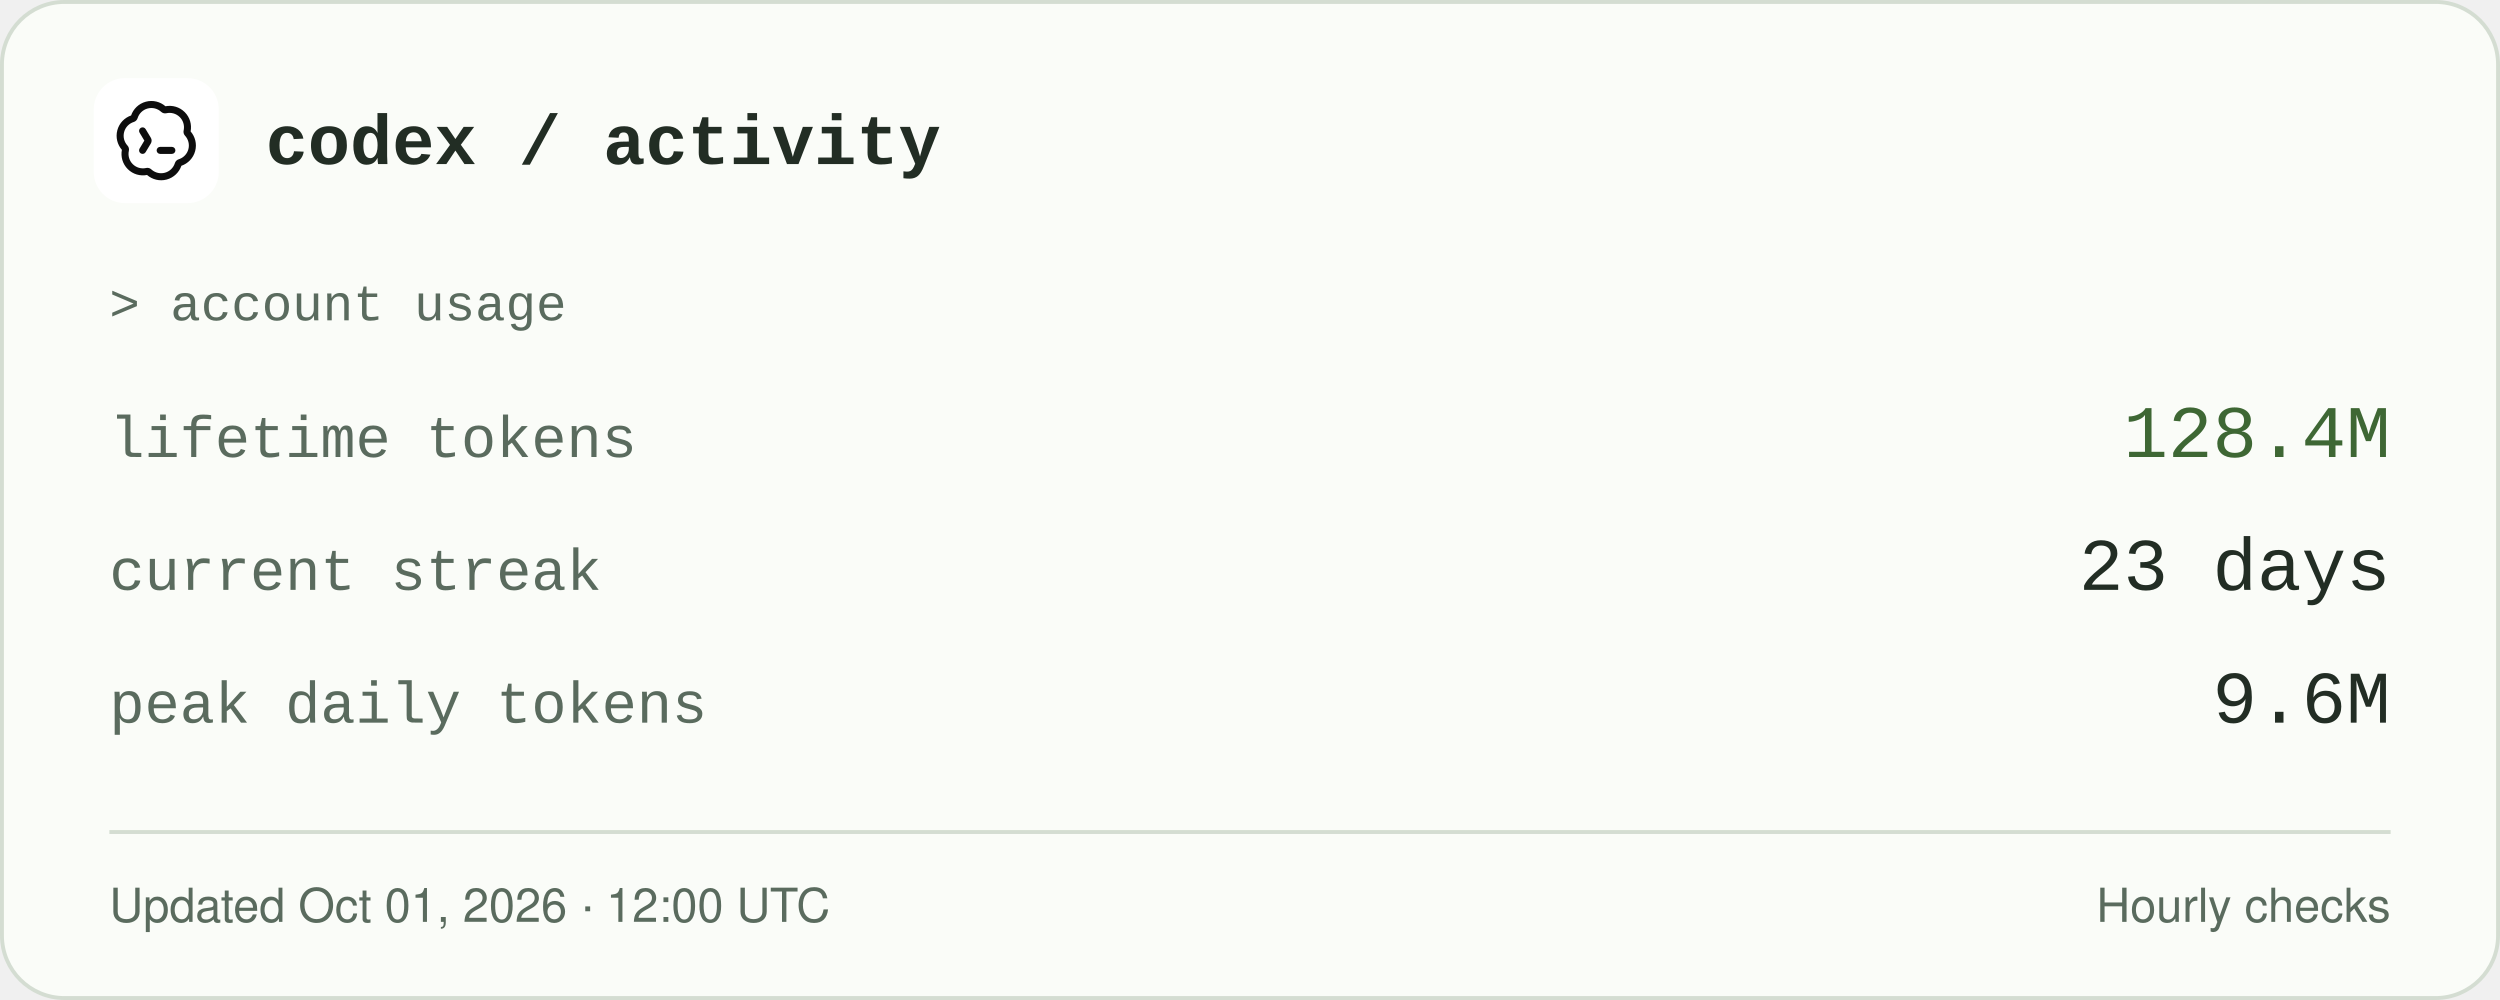
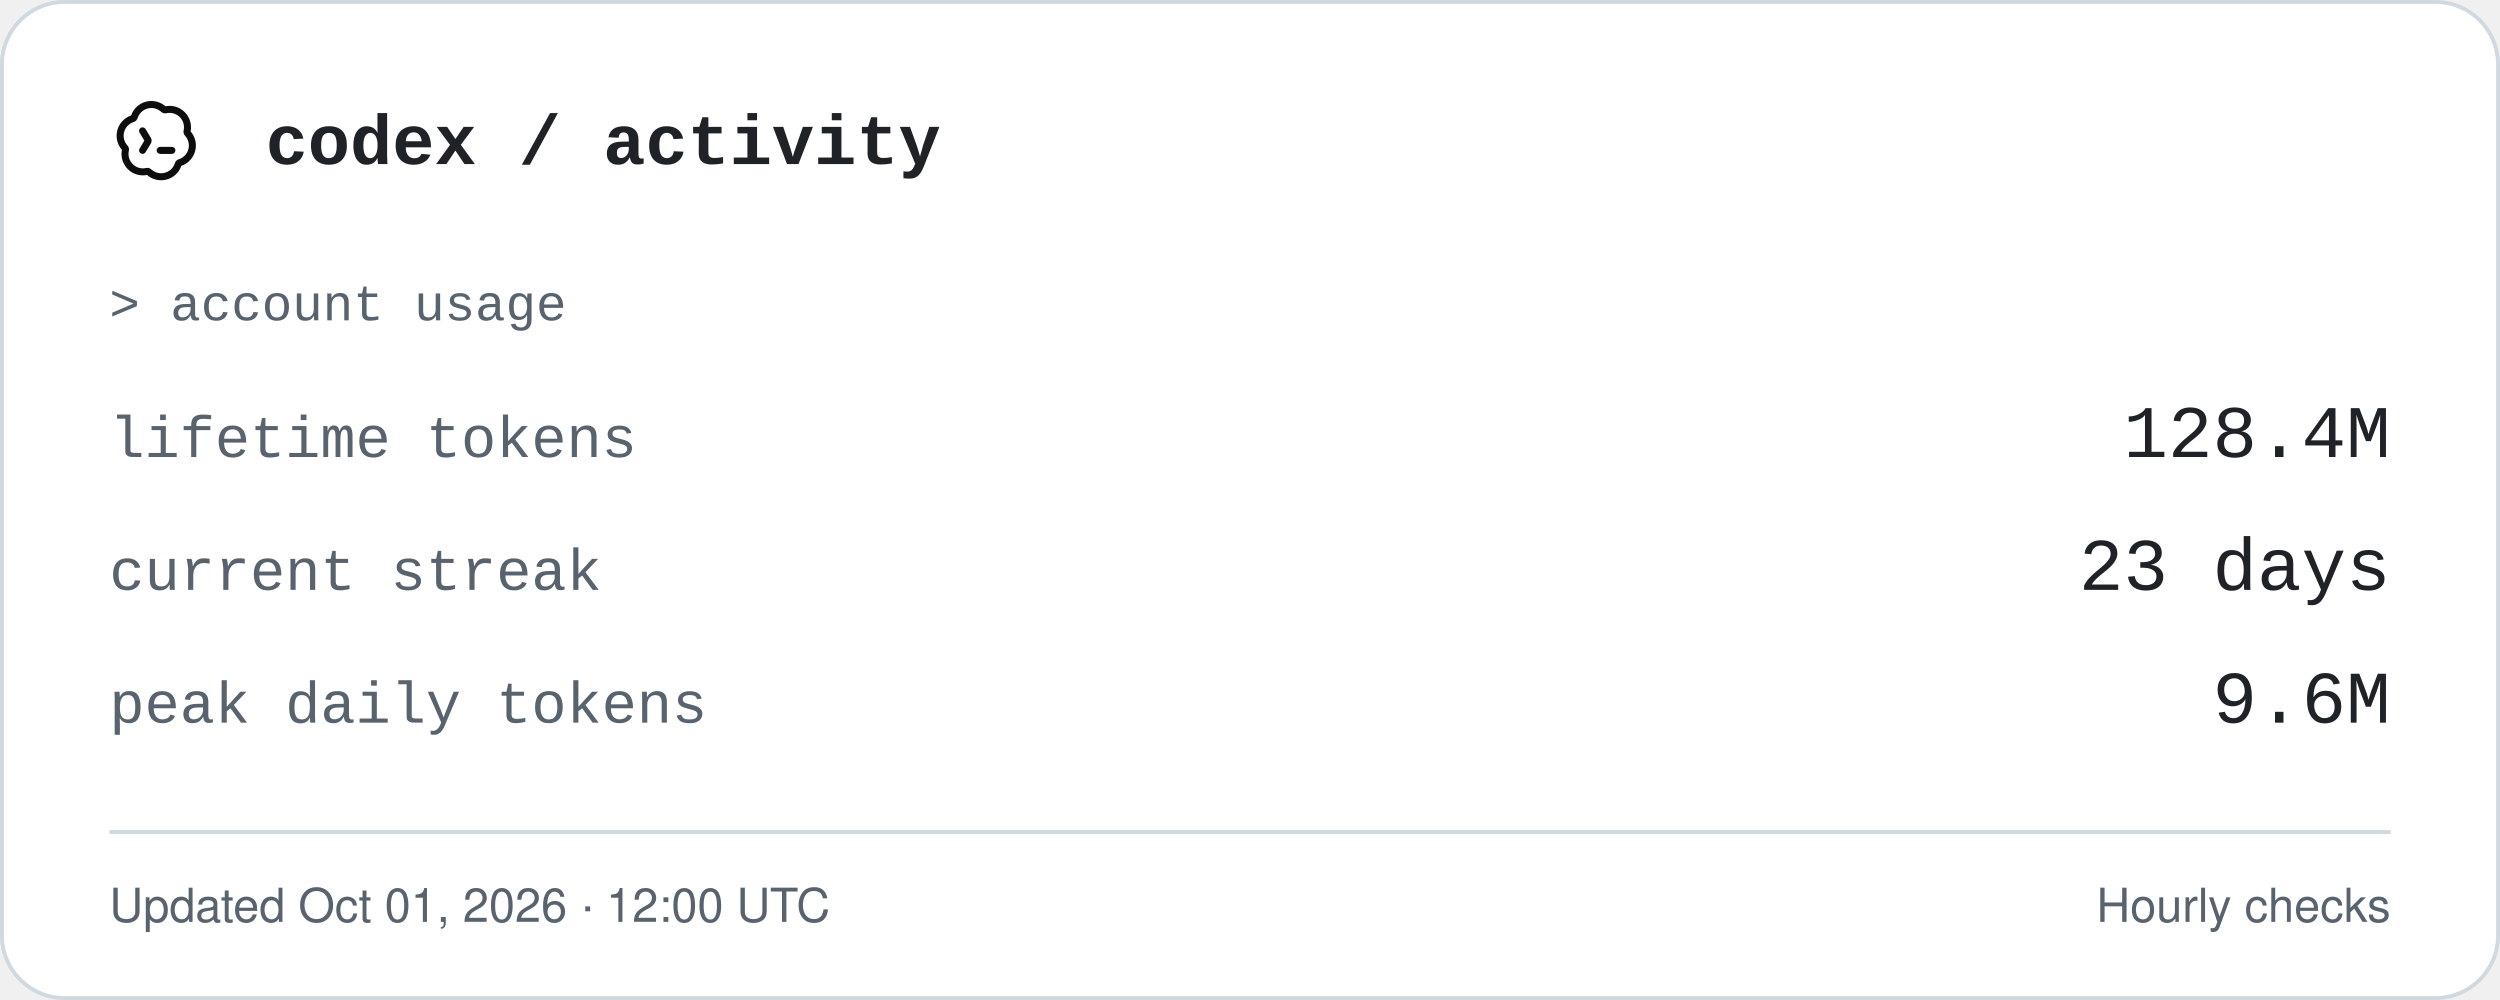
<svg xmlns="http://www.w3.org/2000/svg" width="640" height="256" viewBox="0 0 640 256" role="img" aria-labelledby="title description">
-   <rect x="0.5" y="0.5" width="639" height="255" rx="16" fill="#fafcf8" stroke="#d4ddd2" />
+   <rect x="0.5" y="0.5" width="639" height="255" rx="16" fill="#ffffff" stroke="#d1d9e0" />
  <g transform="translate(28 24)">
    <rect x="-4" y="-4" width="32" height="32" rx="8" fill="#ffffff" />
    <svg width="24" height="24" viewBox="0 0 24 24" fill="none">
      <path d="M16 13.599C16.497 13.6 16.901 14.003 16.901 14.5C16.901 14.996 16.497 15.4 16 15.4H13.001C12.504 15.4 12.1 14.997 12.1 14.5C12.1 14.003 12.504 13.599 13.001 13.599H16Z" fill="#0D0D0D" />
      <path d="M8.038 8.728C8.464 8.473 9.016 8.611 9.272 9.037L10.618 11.279C10.884 11.722 10.883 12.277 10.618 12.72L9.272 14.963C9.016 15.389 8.464 15.527 8.038 15.271C7.611 15.015 7.473 14.463 7.729 14.037L8.951 12L7.729 9.962C7.473 9.536 7.611 8.984 8.038 8.728Z" fill="#0D0D0D" />
      <path fill-rule="evenodd" clip-rule="evenodd" d="M9.332 2.038C11.164 1.547 13.027 2.047 14.356 3.202C16.086 2.865 17.951 3.364 19.294 4.707C20.636 6.049 21.133 7.913 20.796 9.642C21.953 10.972 22.453 12.835 21.962 14.668C21.471 16.503 20.105 17.866 18.439 18.439C17.866 20.105 16.503 21.47 14.669 21.962C12.836 22.453 10.973 21.952 9.643 20.796C7.914 21.132 6.05 20.635 4.708 19.293C3.366 17.951 2.867 16.087 3.203 14.357C2.047 13.027 1.548 11.164 2.039 9.331C2.53 7.498 3.894 6.133 5.56 5.559C6.134 3.893 7.498 2.529 9.332 2.038ZM13.262 4.635C12.361 3.801 11.067 3.436 9.797 3.776C8.527 4.116 7.589 5.08 7.225 6.253C7.081 6.716 6.718 7.079 6.254 7.223C5.081 7.587 4.118 8.526 3.778 9.796C3.438 11.067 3.801 12.361 4.635 13.262C4.965 13.618 5.098 14.115 4.991 14.588C4.719 15.786 5.051 17.089 5.981 18.019C6.911 18.949 8.213 19.28 9.412 19.008L9.589 18.979C9.947 18.943 10.306 19.04 10.598 19.25L10.738 19.364L10.912 19.514C11.802 20.241 13.013 20.541 14.204 20.222C15.473 19.882 16.411 18.919 16.775 17.746C16.919 17.282 17.283 16.919 17.747 16.775L17.963 16.7C19.038 16.292 19.905 15.394 20.224 14.203C20.564 12.933 20.199 11.639 19.365 10.737C19.035 10.381 18.902 9.884 19.009 9.411L19.053 9.185C19.237 8.051 18.892 6.852 18.02 5.98C17.09 5.05 15.787 4.718 14.588 4.99C14.115 5.097 13.619 4.965 13.262 4.635Z" fill="#0D0D0D" />
    </svg>
  </g>
-   <text x="68" y="42" fill="#222d24" font-family="SFMono-Regular, Consolas, Liberation Mono, monospace" font-size="18" font-weight="600" text-anchor="start">codex / activity</text>
-   <text x="28" y="82" fill="#5a6b5e" font-family="SFMono-Regular, Consolas, Liberation Mono, monospace" font-size="13" font-weight="400" text-anchor="start">&gt; account usage</text>
-   <text x="28" y="117" fill="#5a6b5e" font-family="SFMono-Regular, Consolas, Liberation Mono, monospace" font-size="15" font-weight="400" text-anchor="start">lifetime tokens</text>
-   <text id="lifetime-count" x="612" y="117" fill="#3e6734" font-family="SFMono-Regular, Consolas, Liberation Mono, monospace" font-size="19" font-weight="500" text-anchor="end">128.4M</text>
-   <text x="28" y="151" fill="#5a6b5e" font-family="SFMono-Regular, Consolas, Liberation Mono, monospace" font-size="15" font-weight="400" text-anchor="start">current streak</text>
-   <text id="streak-count" x="612" y="151" fill="#222d24" font-family="SFMono-Regular, Consolas, Liberation Mono, monospace" font-size="19" font-weight="500" text-anchor="end">23 days</text>
-   <text x="28" y="185" fill="#5a6b5e" font-family="SFMono-Regular, Consolas, Liberation Mono, monospace" font-size="15" font-weight="400" text-anchor="start">peak daily tokens</text>
-   <text id="peak-count" x="612" y="185" fill="#222d24" font-family="SFMono-Regular, Consolas, Liberation Mono, monospace" font-size="19" font-weight="500" text-anchor="end">9.6M</text>
-   <path d="M28 213H612" stroke="#d4ddd2" />
-   <text id="updated-at" x="28" y="236" fill="#5a6b5e" font-family="Segoe UI, Helvetica, Arial, sans-serif" font-size="12" font-weight="400" text-anchor="start">Updated Oct 01, 2026 · 12:00 UTC</text>
-   <text id="refresh-state" x="612" y="236" fill="#5a6b5e" font-family="Segoe UI, Helvetica, Arial, sans-serif" font-size="12" font-weight="400" text-anchor="end">Hourly checks</text>
+   <text x="68" y="42" fill="#1f2328" font-family="SFMono-Regular, Consolas, Liberation Mono, monospace" font-size="18" font-weight="600" text-anchor="start">codex / activity</text>
+   <text x="28" y="82" fill="#59636e" font-family="SFMono-Regular, Consolas, Liberation Mono, monospace" font-size="13" font-weight="400" text-anchor="start">&gt; account usage</text>
+   <text x="28" y="117" fill="#59636e" font-family="SFMono-Regular, Consolas, Liberation Mono, monospace" font-size="15" font-weight="400" text-anchor="start">lifetime tokens</text>
+   <text id="lifetime-count" x="612" y="117" fill="#1f2328" font-family="SFMono-Regular, Consolas, Liberation Mono, monospace" font-size="19" font-weight="500" text-anchor="end">128.4M</text>
+   <text x="28" y="151" fill="#59636e" font-family="SFMono-Regular, Consolas, Liberation Mono, monospace" font-size="15" font-weight="400" text-anchor="start">current streak</text>
+   <text id="streak-count" x="612" y="151" fill="#1f2328" font-family="SFMono-Regular, Consolas, Liberation Mono, monospace" font-size="19" font-weight="500" text-anchor="end">23 days</text>
+   <text x="28" y="185" fill="#59636e" font-family="SFMono-Regular, Consolas, Liberation Mono, monospace" font-size="15" font-weight="400" text-anchor="start">peak daily tokens</text>
+   <text id="peak-count" x="612" y="185" fill="#1f2328" font-family="SFMono-Regular, Consolas, Liberation Mono, monospace" font-size="19" font-weight="500" text-anchor="end">9.6M</text>
+   <path d="M28 213H612" stroke="#d1d9e0" />
+   <text id="updated-at" x="28" y="236" fill="#59636e" font-family="Segoe UI, Helvetica, Arial, sans-serif" font-size="12" font-weight="400" text-anchor="start">Updated Oct 01, 2026 · 12:00 UTC</text>
+   <text id="refresh-state" x="612" y="236" fill="#59636e" font-family="Segoe UI, Helvetica, Arial, sans-serif" font-size="12" font-weight="400" text-anchor="end">Hourly checks</text>
</svg>
